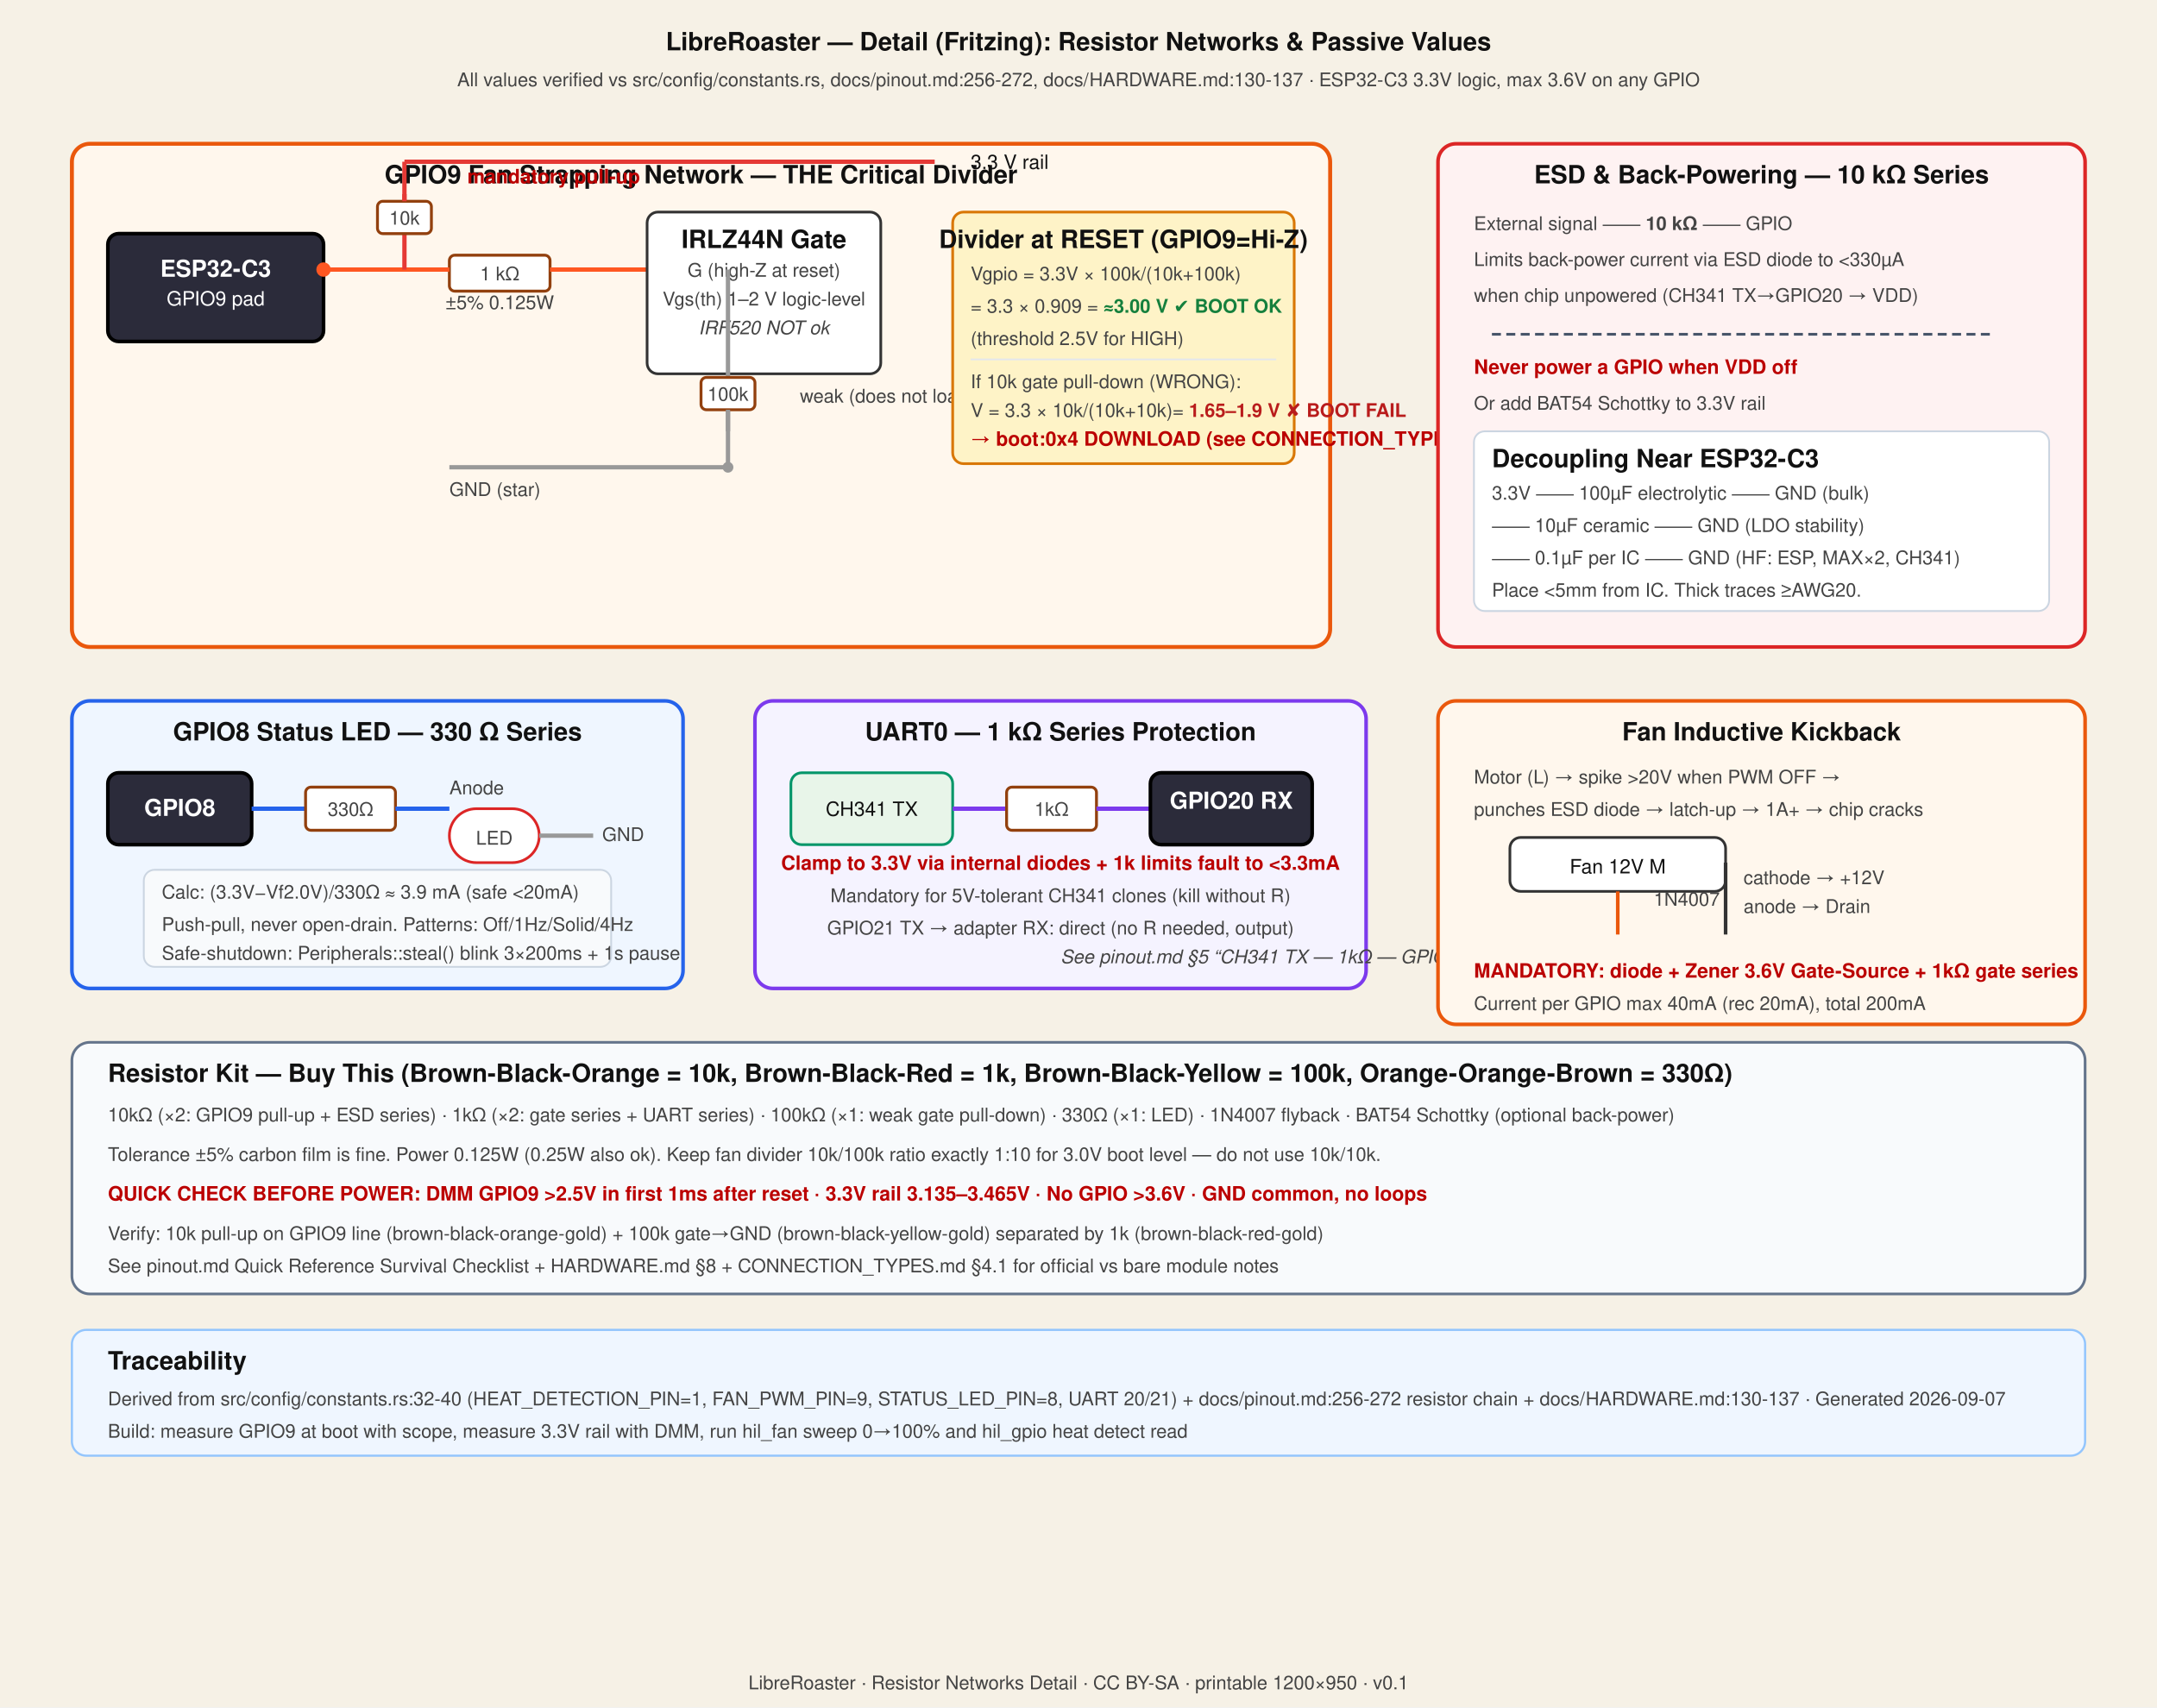
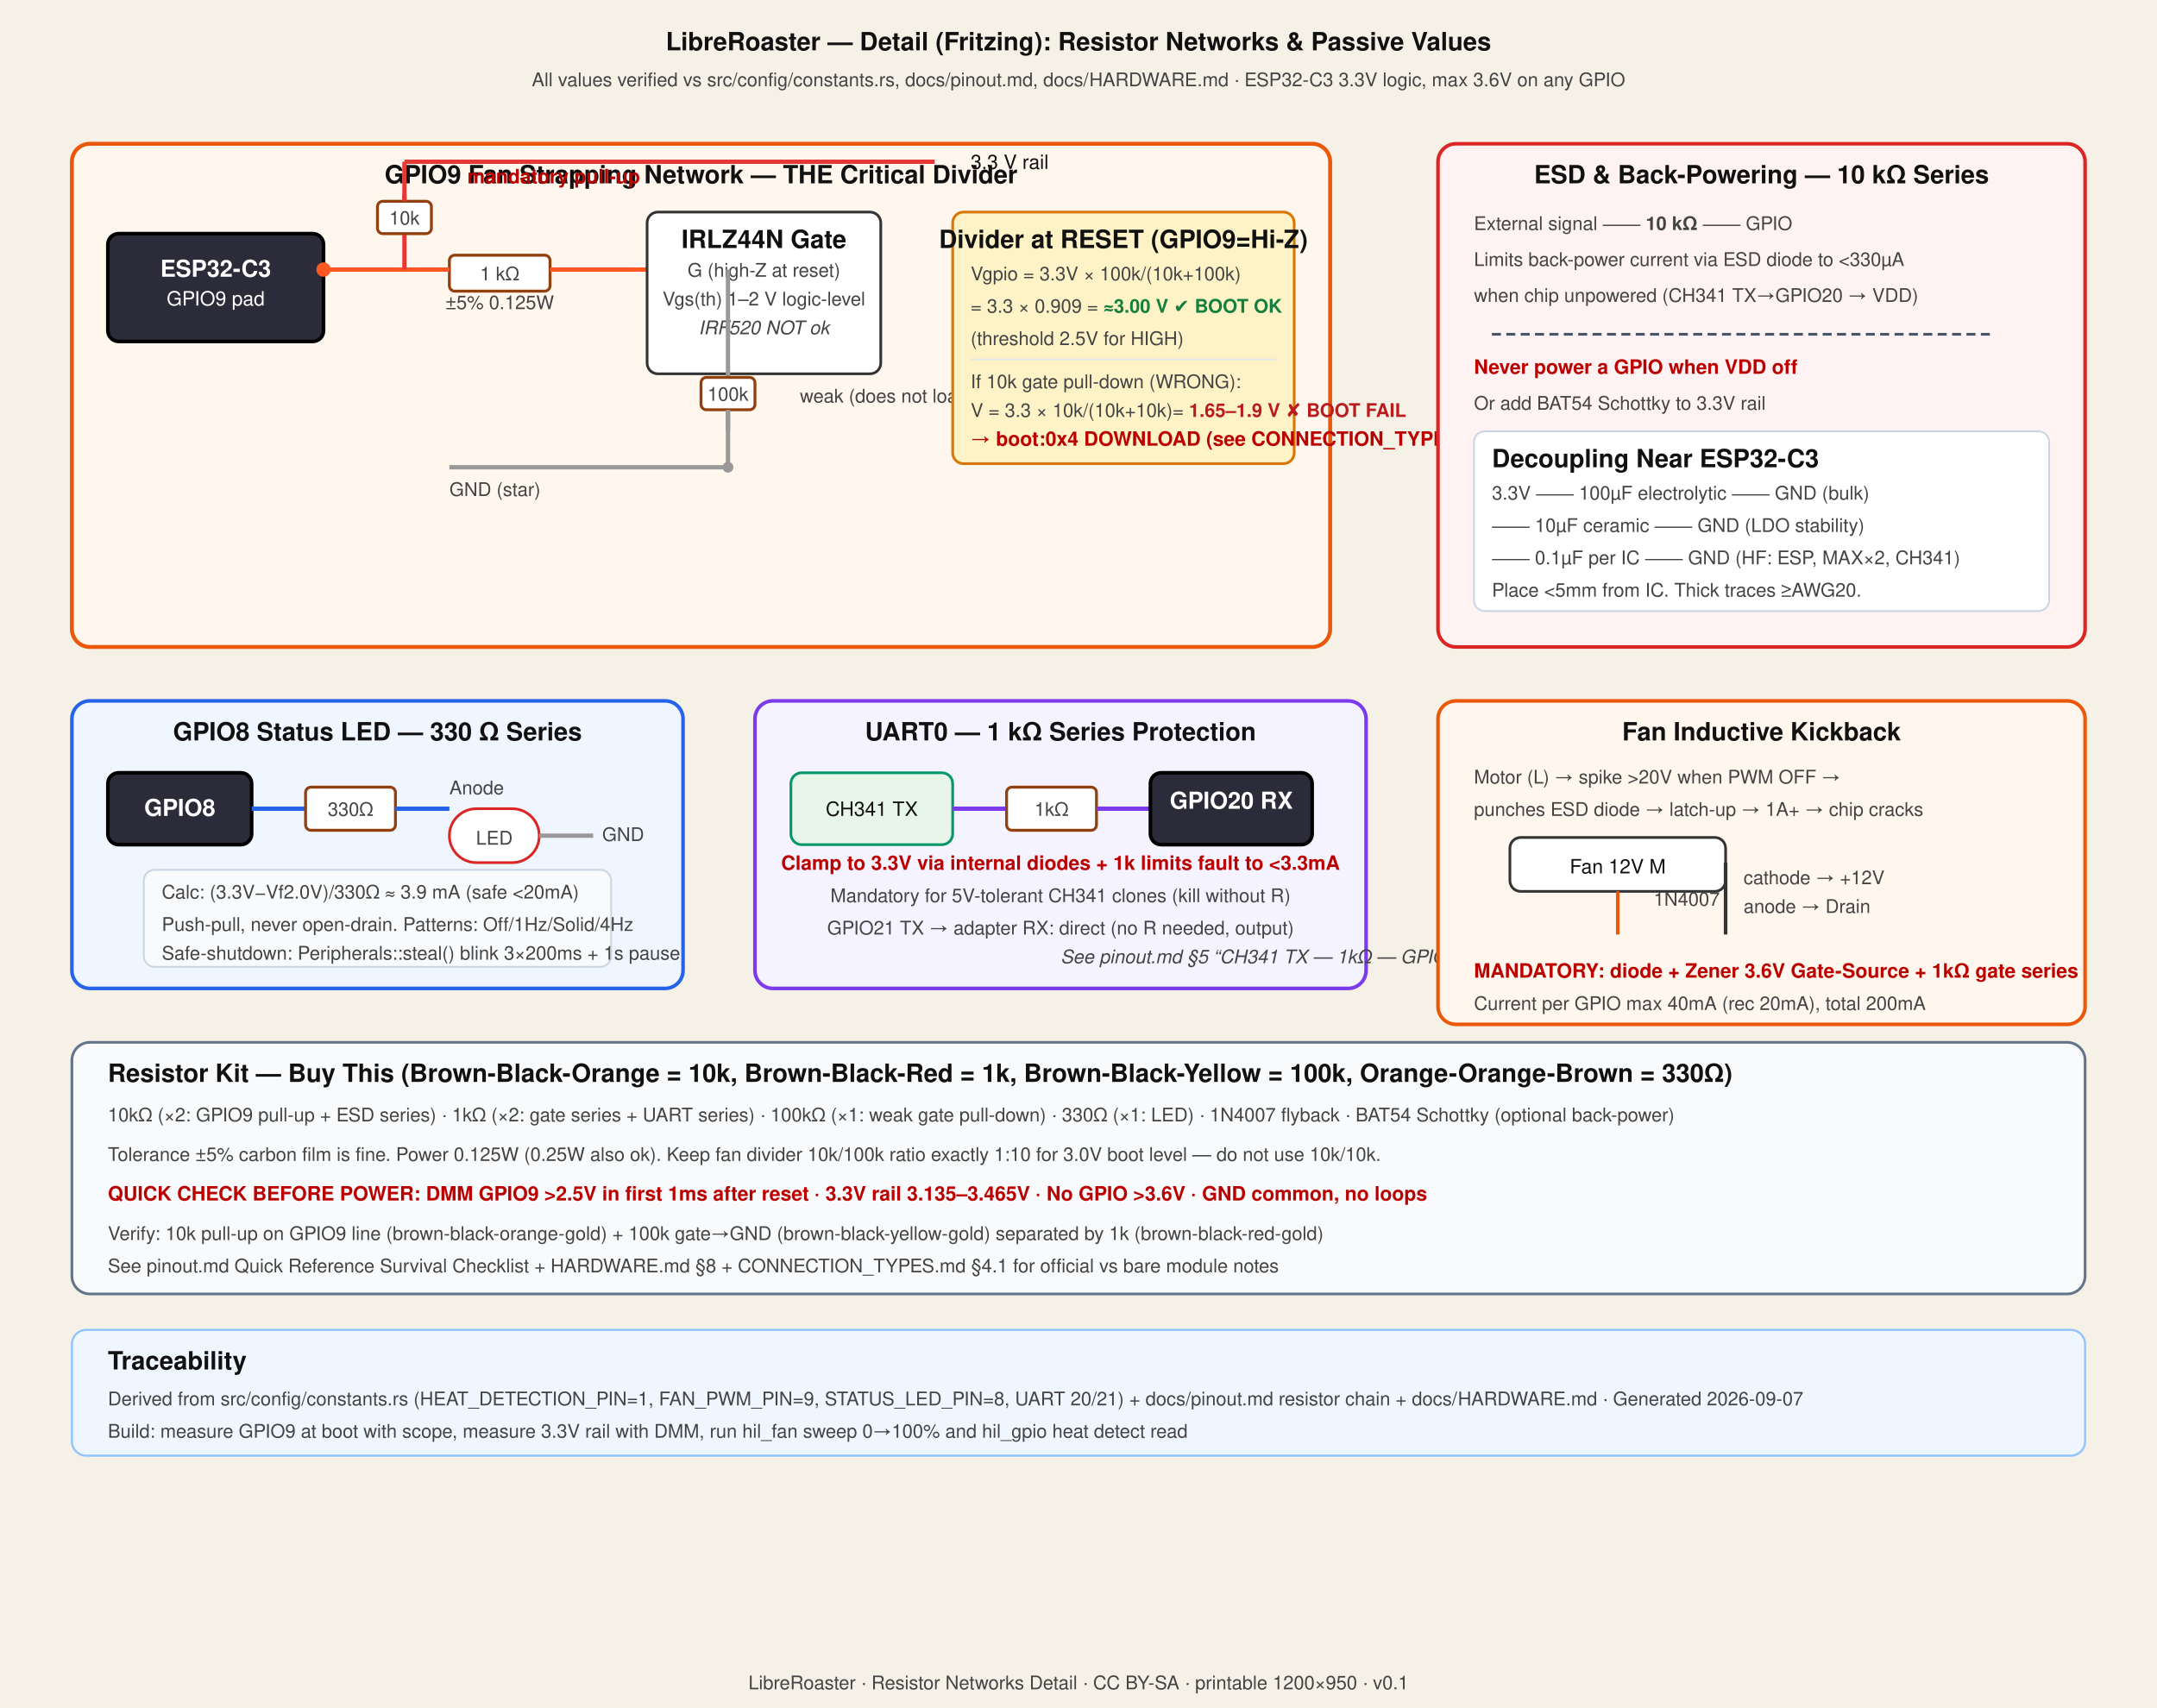
<svg xmlns="http://www.w3.org/2000/svg" width="1200" height="950" viewBox="0 0 1200 950" font-family="Helvetica,Arial,sans-serif">
  <defs>
    <style>
.box{stroke:#333;stroke-width:1.5;rx:8;} .chip{fill:#2b2b3a;stroke:#000;stroke-width:2;}
.t{fill:#111;font-size:14px;font-weight:bold;} .tw{fill:#fff;font-size:13px;font-weight:bold;}
.p{fill:#111;font-size:11px;} .pw{fill:#fff;font-size:11px;} .n{fill:#444;font-size:10.5px;}
.w{fill:#b00;font-size:11px;font-weight:bold;} .warn{fill:#b45309;font-size:11px;font-weight:bold;}
.wire{stroke-width:2.4;fill:none;} .res{fill:#fff;stroke:#92400e;stroke-width:1.6;}
</style>
  </defs>
  <rect x="0" y="0" width="1200" height="6" fill="#eab308" />
  <text x="1180" y="20" text-anchor="end" font-size="9" fill="#92400e" font-weight="bold">FRITZING STYLE — breadboard view — same circuit &amp; values as companion _en.svg — alternate Fritzing breadboard visual</text>
  <defs>
    <pattern id="grid" width="20" height="20" patternUnits="userSpaceOnUse">
      <path d="M 20 0 L 0 0 0 20" fill="none" stroke="#e3d9c3" stroke-width="0.5" opacity="0.6" />
    </pattern>
  </defs>
  <rect width="1200" height="950" fill="#f6f1e6" />
  <text x="600" y="28" text-anchor="middle" class="t" font-size="20">LibreRoaster — Detail (Fritzing): Resistor Networks &amp; Passive Values</text>
-   <text x="600" y="48" text-anchor="middle" class="n">All values verified vs src/config/constants.rs, docs/pinout.md:256-272, docs/HARDWARE.md:130-137 · ESP32-C3 3.3V logic, max 3.6V on any GPIO</text>
+   <text x="600" y="48" text-anchor="middle" class="n">All values verified vs src/config/constants.rs, docs/pinout.md, docs/HARDWARE.md · ESP32-C3 3.3V logic, max 3.6V on any GPIO</text>
  <rect x="40" y="80" width="700" height="280" rx="10" fill="#fff7ed" stroke="#ea580c" stroke-width="2.2" />
  <text x="390" y="102" text-anchor="middle" class="t">GPIO9 Fan Strapping Network — THE Critical Divider</text>
  <rect x="60" y="130" width="120" height="60" rx="6" class="chip" />
  <text x="120" y="154" text-anchor="middle" class="tw">ESP32-C3</text>
  <text x="120" y="170" text-anchor="middle" class="pw">GPIO9 pad</text>
  <circle cx="180" cy="150" r="4" fill="#FF5722" />
  <rect x="250" y="142" width="56" height="20" rx="3" class="res" />
  <text x="278" y="156" text-anchor="middle" class="n">1 kΩ</text>
  <text x="278" y="172" text-anchor="middle" class="n" font-size="8">±5% 0.125W</text>
  <line x1="180" y1="150" x2="250" y2="150" class="wire" stroke="#FF5722" />
  <line x1="306" y1="150" x2="360" y2="150" class="wire" stroke="#FF5722" />
  <line x1="225" y1="150" x2="225" y2="108" class="wire" stroke="#E53935" />
  <rect x="210" y="112" width="30" height="18" rx="3" class="res" />
  <text x="225" y="125" text-anchor="middle" class="n" font-size="9">10k</text>
  <line x1="225" y1="112" x2="225" y2="90" class="wire" stroke="#E53935" />
  <line x1="225" y1="90" x2="520" y2="90" class="wire" stroke="#E53935" />
  <text x="540" y="94" class="p">3.3 V rail</text>
  <text x="260" y="102" class="w" font-size="9">mandatory pull-up</text>
  <rect x="360" y="118" width="130" height="90" rx="6" fill="#fff" stroke="#333" stroke-width="1.5" />
  <text x="425" y="138" text-anchor="middle" class="t" font-size="11">IRLZ44N Gate</text>
  <text x="425" y="154" text-anchor="middle" class="n">G (high-Z at reset)</text>
  <text x="425" y="170" text-anchor="middle" class="n">Vgs(th) 1–2 V logic-level</text>
  <text x="425" y="186" text-anchor="middle" class="n" font-style="italic">IRF520 NOT ok</text>
  <line x1="405" y1="150" x2="405" y2="240" class="wire" stroke="#999" />
  <rect x="390" y="210" width="30" height="18" rx="3" class="res" />
  <text x="405" y="223" text-anchor="middle" class="n" font-size="9">100k</text>
  <line x1="405" y1="228" x2="405" y2="260" class="wire" stroke="#999" />
  <text x="445" y="224" class="n">weak (does not load strap)</text>
  <line x1="405" y1="260" x2="250" y2="260" class="wire" stroke="#999" />
  <text x="250" y="276" class="n">GND (star)</text>
  <circle cx="405" cy="260" r="3" fill="#999" />
  <rect x="530" y="118" width="190" height="140" rx="6" fill="#fef3c7" stroke="#d97706" stroke-width="1.5" />
  <text x="625" y="138" text-anchor="middle" class="t" font-size="11">Divider at RESET (GPIO9=Hi-Z)</text>
  <text x="540" y="156" class="n">Vgpio = 3.3V × 100k/(10k+100k)</text>
  <text x="540" y="174" class="n">= 3.3 × 0.909 = <tspan font-weight="bold" fill="#15803d">≈3.00 V ✔ BOOT OK</tspan>
  </text>
  <text x="540" y="192" class="n">(threshold 2.5V for HIGH)</text>
  <line x1="540" y1="200" x2="710" y2="200" stroke="#e5e7eb" />
  <text x="540" y="216" class="n">If 10k gate pull-down (WRONG):</text>
  <text x="540" y="232" class="n">V = 3.3 × 10k/(10k+10k)= <tspan font-weight="bold" fill="#b91c1c">1.65–1.9 V ✘ BOOT FAIL</tspan>
  </text>
  <text x="540" y="248" class="w" font-size="9">→ boot:0x4 DOWNLOAD (see CONNECTION_TYPES.md)</text>
  <rect x="40" y="390" width="340" height="160" rx="10" fill="#eff6ff" stroke="#2563eb" stroke-width="2" />
  <text x="210" y="412" text-anchor="middle" class="t">GPIO8 Status LED — 330 Ω Series</text>
  <rect x="60" y="430" width="80" height="40" rx="6" class="chip" />
  <text x="100" y="454" text-anchor="middle" class="tw">GPIO8</text>
  <line x1="140" y1="450" x2="170" y2="450" class="wire" stroke="#2563eb" />
  <rect x="170" y="438" width="50" height="24" rx="3" class="res" />
  <text x="195" y="454" text-anchor="middle" class="n">330Ω</text>
  <line x1="220" y1="450" x2="250" y2="450" class="wire" stroke="#2563eb" />
  <text x="250" y="442" class="n">Anode</text>
  <rect x="250" y="450" width="50" height="30" rx="15" fill="#fff" stroke="#dc2626" stroke-width="1.5" />
  <text x="275" y="470" text-anchor="middle" class="n">LED</text>
  <line x1="300" y1="465" x2="330" y2="465" class="wire" stroke="#999" />
  <text x="335" y="468" class="n">GND</text>
  <rect x="80" y="484" width="260" height="54" rx="6" fill="#f8fafc" stroke="#cbd5e1" stroke-width="1" />
  <text x="90" y="500" class="n">Calc: (3.3V−Vf2.0V)/330Ω ≈ 3.9 mA (safe &lt;20mA)</text>
  <text x="90" y="518" class="n">Push-pull, never open-drain. Patterns: Off/1Hz/Solid/4Hz</text>
  <text x="90" y="534" class="n">Safe-shutdown: Peripherals::steal() blink 3×200ms + 1s pause</text>
  <rect x="420" y="390" width="340" height="160" rx="10" fill="#f5f3ff" stroke="#7c3aed" stroke-width="2" />
  <text x="590" y="412" text-anchor="middle" class="t">UART0 — 1 kΩ Series Protection</text>
  <rect x="440" y="430" width="90" height="40" rx="6" fill="#e8f5e9" stroke="#059669" stroke-width="1.5" />
  <text x="485" y="454" text-anchor="middle" class="p">CH341 TX</text>
  <line x1="530" y1="450" x2="560" y2="450" class="wire" stroke="#7c3aed" />
  <rect x="560" y="438" width="50" height="24" rx="3" class="res" />
  <text x="585" y="454" text-anchor="middle" class="n">1kΩ</text>
  <line x1="610" y1="450" x2="640" y2="450" class="wire" stroke="#7c3aed" />
  <rect x="640" y="430" width="90" height="40" rx="6" class="chip" />
  <text x="685" y="450" text-anchor="middle" class="tw">GPIO20 RX</text>
  <text x="590" y="484" text-anchor="middle" class="w">Clamp to 3.3V via internal diodes + 1k limits fault to &lt;3.3mA</text>
  <text x="590" y="502" text-anchor="middle" class="n">Mandatory for 5V-tolerant CH341 clones (kill without R)</text>
  <text x="590" y="520" text-anchor="middle" class="n">GPIO21 TX → adapter RX: direct (no R needed, output)</text>
  <text x="590" y="536" class="n" font-style="italic">See pinout.md §5 “CH341 TX — 1kΩ — GPIO20 — 3.3V Zener — GND”</text>
  <rect x="800" y="80" width="360" height="280" rx="10" fill="#fef2f2" stroke="#dc2626" stroke-width="2" />
  <text x="980" y="102" text-anchor="middle" class="t">ESD &amp; Back-Powering — 10 kΩ Series</text>
  <text x="820" y="128" class="n">External signal ── <tspan font-weight="bold">10 kΩ</tspan> ── GPIO</text>
  <text x="820" y="148" class="n">Limits back-power current via ESD diode to &lt;330µA</text>
  <text x="820" y="168" class="n">when chip unpowered (CH341 TX→GPIO20 → VDD)</text>
  <line x1="830" y1="186" x2="1110" y2="186" stroke="#475569" stroke-width="1.5" stroke-dasharray="5 3" />
  <text x="820" y="208" class="w">Never power a GPIO when VDD off</text>
  <text x="820" y="228" class="n">Or add BAT54 Schottky to 3.3V rail</text>
  <rect x="820" y="240" width="320" height="100" rx="6" fill="#fff" stroke="#cbd5e1" stroke-width="1" />
  <text x="830" y="260" class="t" font-size="11">Decoupling Near ESP32-C3</text>
  <text x="830" y="278" class="n">3.3V ── 100µF electrolytic ── GND (bulk)</text>
  <text x="830" y="296" class="n">      ── 10µF ceramic ── GND (LDO stability)</text>
  <text x="830" y="314" class="n">      ── 0.1µF per IC ── GND (HF: ESP, MAX×2, CH341)</text>
  <text x="830" y="332" class="n">Place &lt;5mm from IC. Thick traces ≥AWG20.</text>
  <rect x="800" y="390" width="360" height="180" rx="10" fill="#fff7ed" stroke="#ea580c" stroke-width="2" />
  <text x="980" y="412" text-anchor="middle" class="t">Fan Inductive Kickback</text>
  <text x="820" y="436" class="n">Motor (L) → spike &gt;20V when PWM OFF →</text>
  <text x="820" y="454" class="n">punches ESD diode → latch-up → 1A+ → chip cracks</text>
  <rect x="840" y="466" width="120" height="30" rx="6" fill="#fff" stroke="#333" stroke-width="1.5" />
  <text x="900" y="486" text-anchor="middle" class="p">Fan 12V M</text>
  <line x1="900" y1="496" x2="900" y2="520" stroke="#ea580c" stroke-width="2" />
  <text x="920" y="504" class="n">1N4007</text>
  <line x1="960" y1="480" x2="960" y2="520" stroke="#333" stroke-width="2" />
  <text x="970" y="492" class="n">cathode → +12V</text>
  <text x="970" y="508" class="n">anode → Drain</text>
  <text x="820" y="544" class="w">MANDATORY: diode + Zener 3.6V Gate-Source + 1kΩ gate series</text>
  <text x="820" y="562" class="n">Current per GPIO max 40mA (rec 20mA), total 200mA</text>
  <rect x="40" y="580" width="1120" height="140" rx="10" fill="#f8fafc" stroke="#64748b" stroke-width="1.5" />
  <text x="60" y="602" class="t">Resistor Kit — Buy This (Brown-Black-Orange = 10k, Brown-Black-Red = 1k, Brown-Black-Yellow = 100k, Orange-Orange-Brown = 330Ω)</text>
  <table />
  <text x="60" y="624" class="n">10kΩ (×2: GPIO9 pull-up + ESD series)  ·  1kΩ (×2: gate series + UART series)  ·  100kΩ (×1: weak gate pull-down)  ·  330Ω (×1: LED)  ·  1N4007 flyback  ·  BAT54 Schottky (optional back-power)</text>
  <text x="60" y="646" class="n">Tolerance ±5% carbon film is fine. Power 0.125W (0.25W also ok). Keep fan divider 10k/100k ratio exactly 1:10 for 3.0V boot level — do not use 10k/10k.</text>
  <text x="60" y="668" class="w">QUICK CHECK BEFORE POWER: DMM GPIO9 &gt;2.5V in first 1ms after reset · 3.3V rail 3.135–3.465V · No GPIO &gt;3.6V · GND common, no loops</text>
  <text x="60" y="690" class="n">Verify: 10k pull-up on GPIO9 line (brown-black-orange-gold) + 100k gate→GND (brown-black-yellow-gold) separated by 1k (brown-black-red-gold)</text>
  <text x="60" y="708" class="n">See pinout.md Quick Reference Survival Checklist + HARDWARE.md §8 + CONNECTION_TYPES.md §4.1 for official vs bare module notes</text>
  <rect x="40" y="740" width="1120" height="70" rx="8" fill="#eff6ff" stroke="#93c5fd" stroke-width="1.2" />
  <text x="60" y="762" class="t" font-size="12">Traceability</text>
-   <text x="60" y="782" class="n">Derived from src/config/constants.rs:32-40 (HEAT_DETECTION_PIN=1, FAN_PWM_PIN=9, STATUS_LED_PIN=8, UART 20/21) + docs/pinout.md:256-272 resistor chain + docs/HARDWARE.md:130-137 · Generated 2026-09-07</text>
+   <text x="60" y="782" class="n">Derived from src/config/constants.rs (HEAT_DETECTION_PIN=1, FAN_PWM_PIN=9, STATUS_LED_PIN=8, UART 20/21) + docs/pinout.md resistor chain + docs/HARDWARE.md · Generated 2026-09-07</text>
  <text x="60" y="800" class="n">Build: measure GPIO9 at boot with scope, measure 3.3V rail with DMM, run hil_fan sweep 0→100% and hil_gpio heat detect read</text>
  <text x="600" y="940" text-anchor="middle" class="n" font-size="10">LibreRoaster · Resistor Networks Detail · CC BY-SA · printable 1200×950 · v0.1</text>
</svg>
